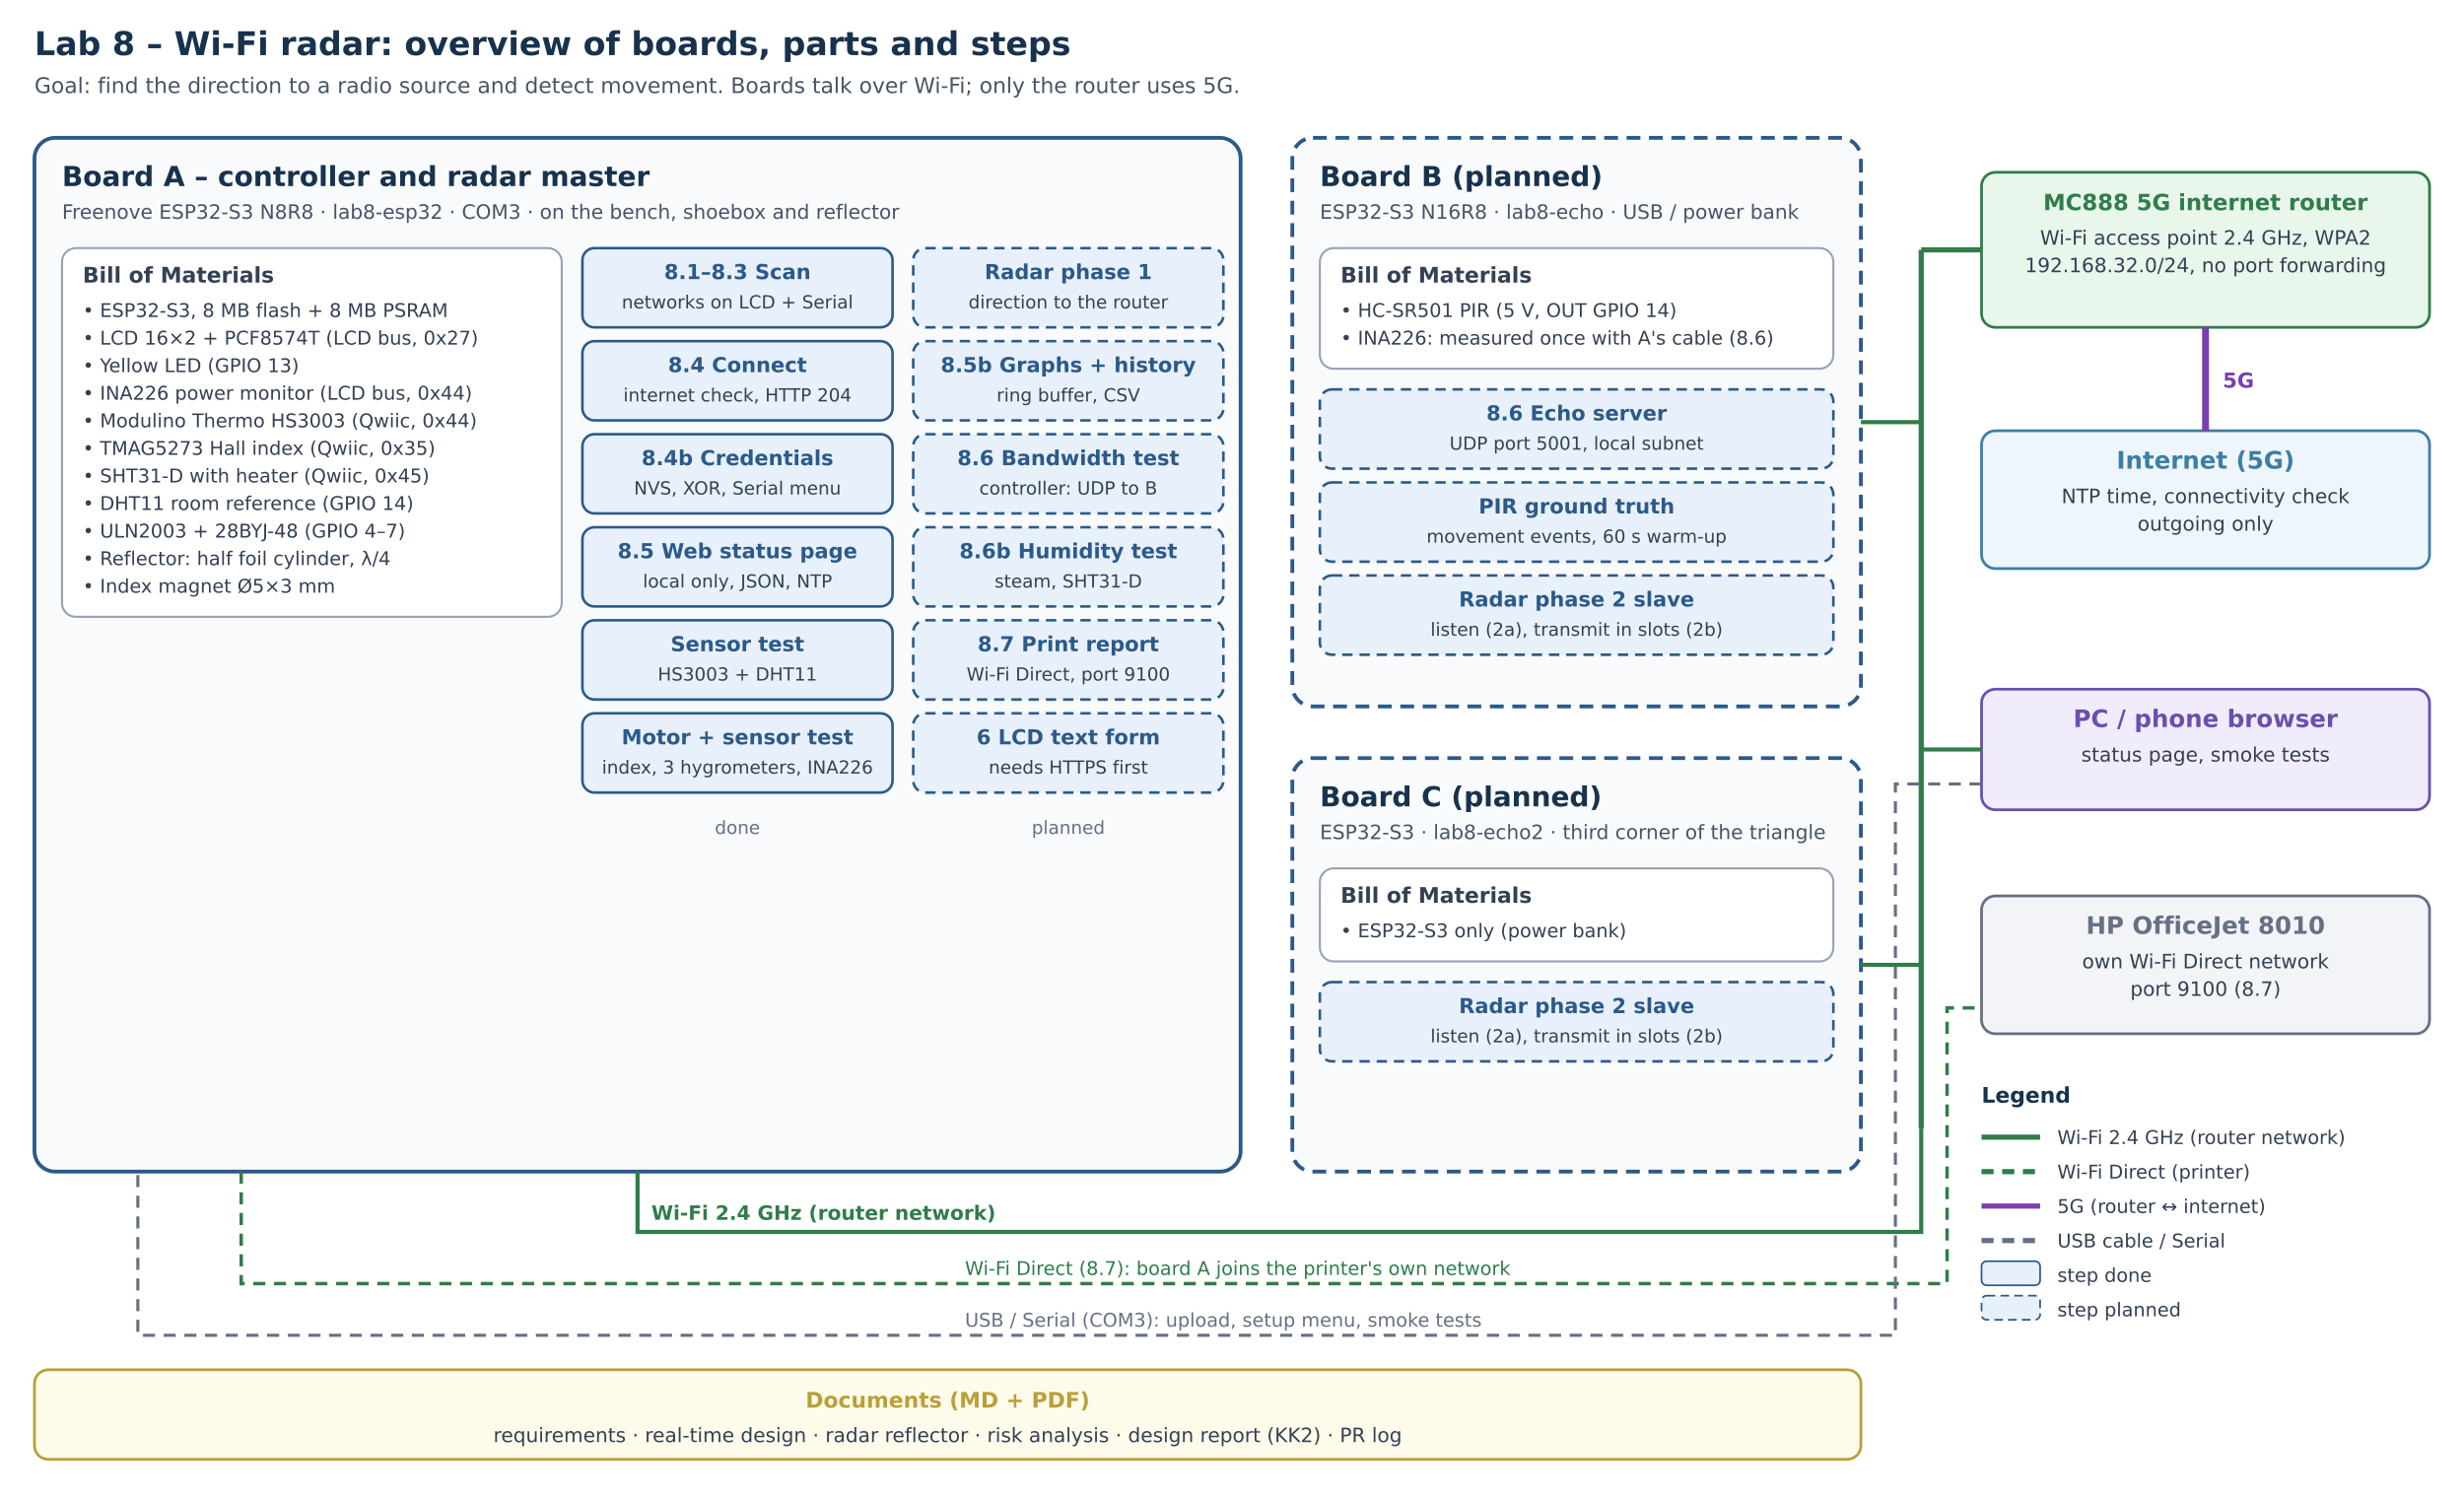
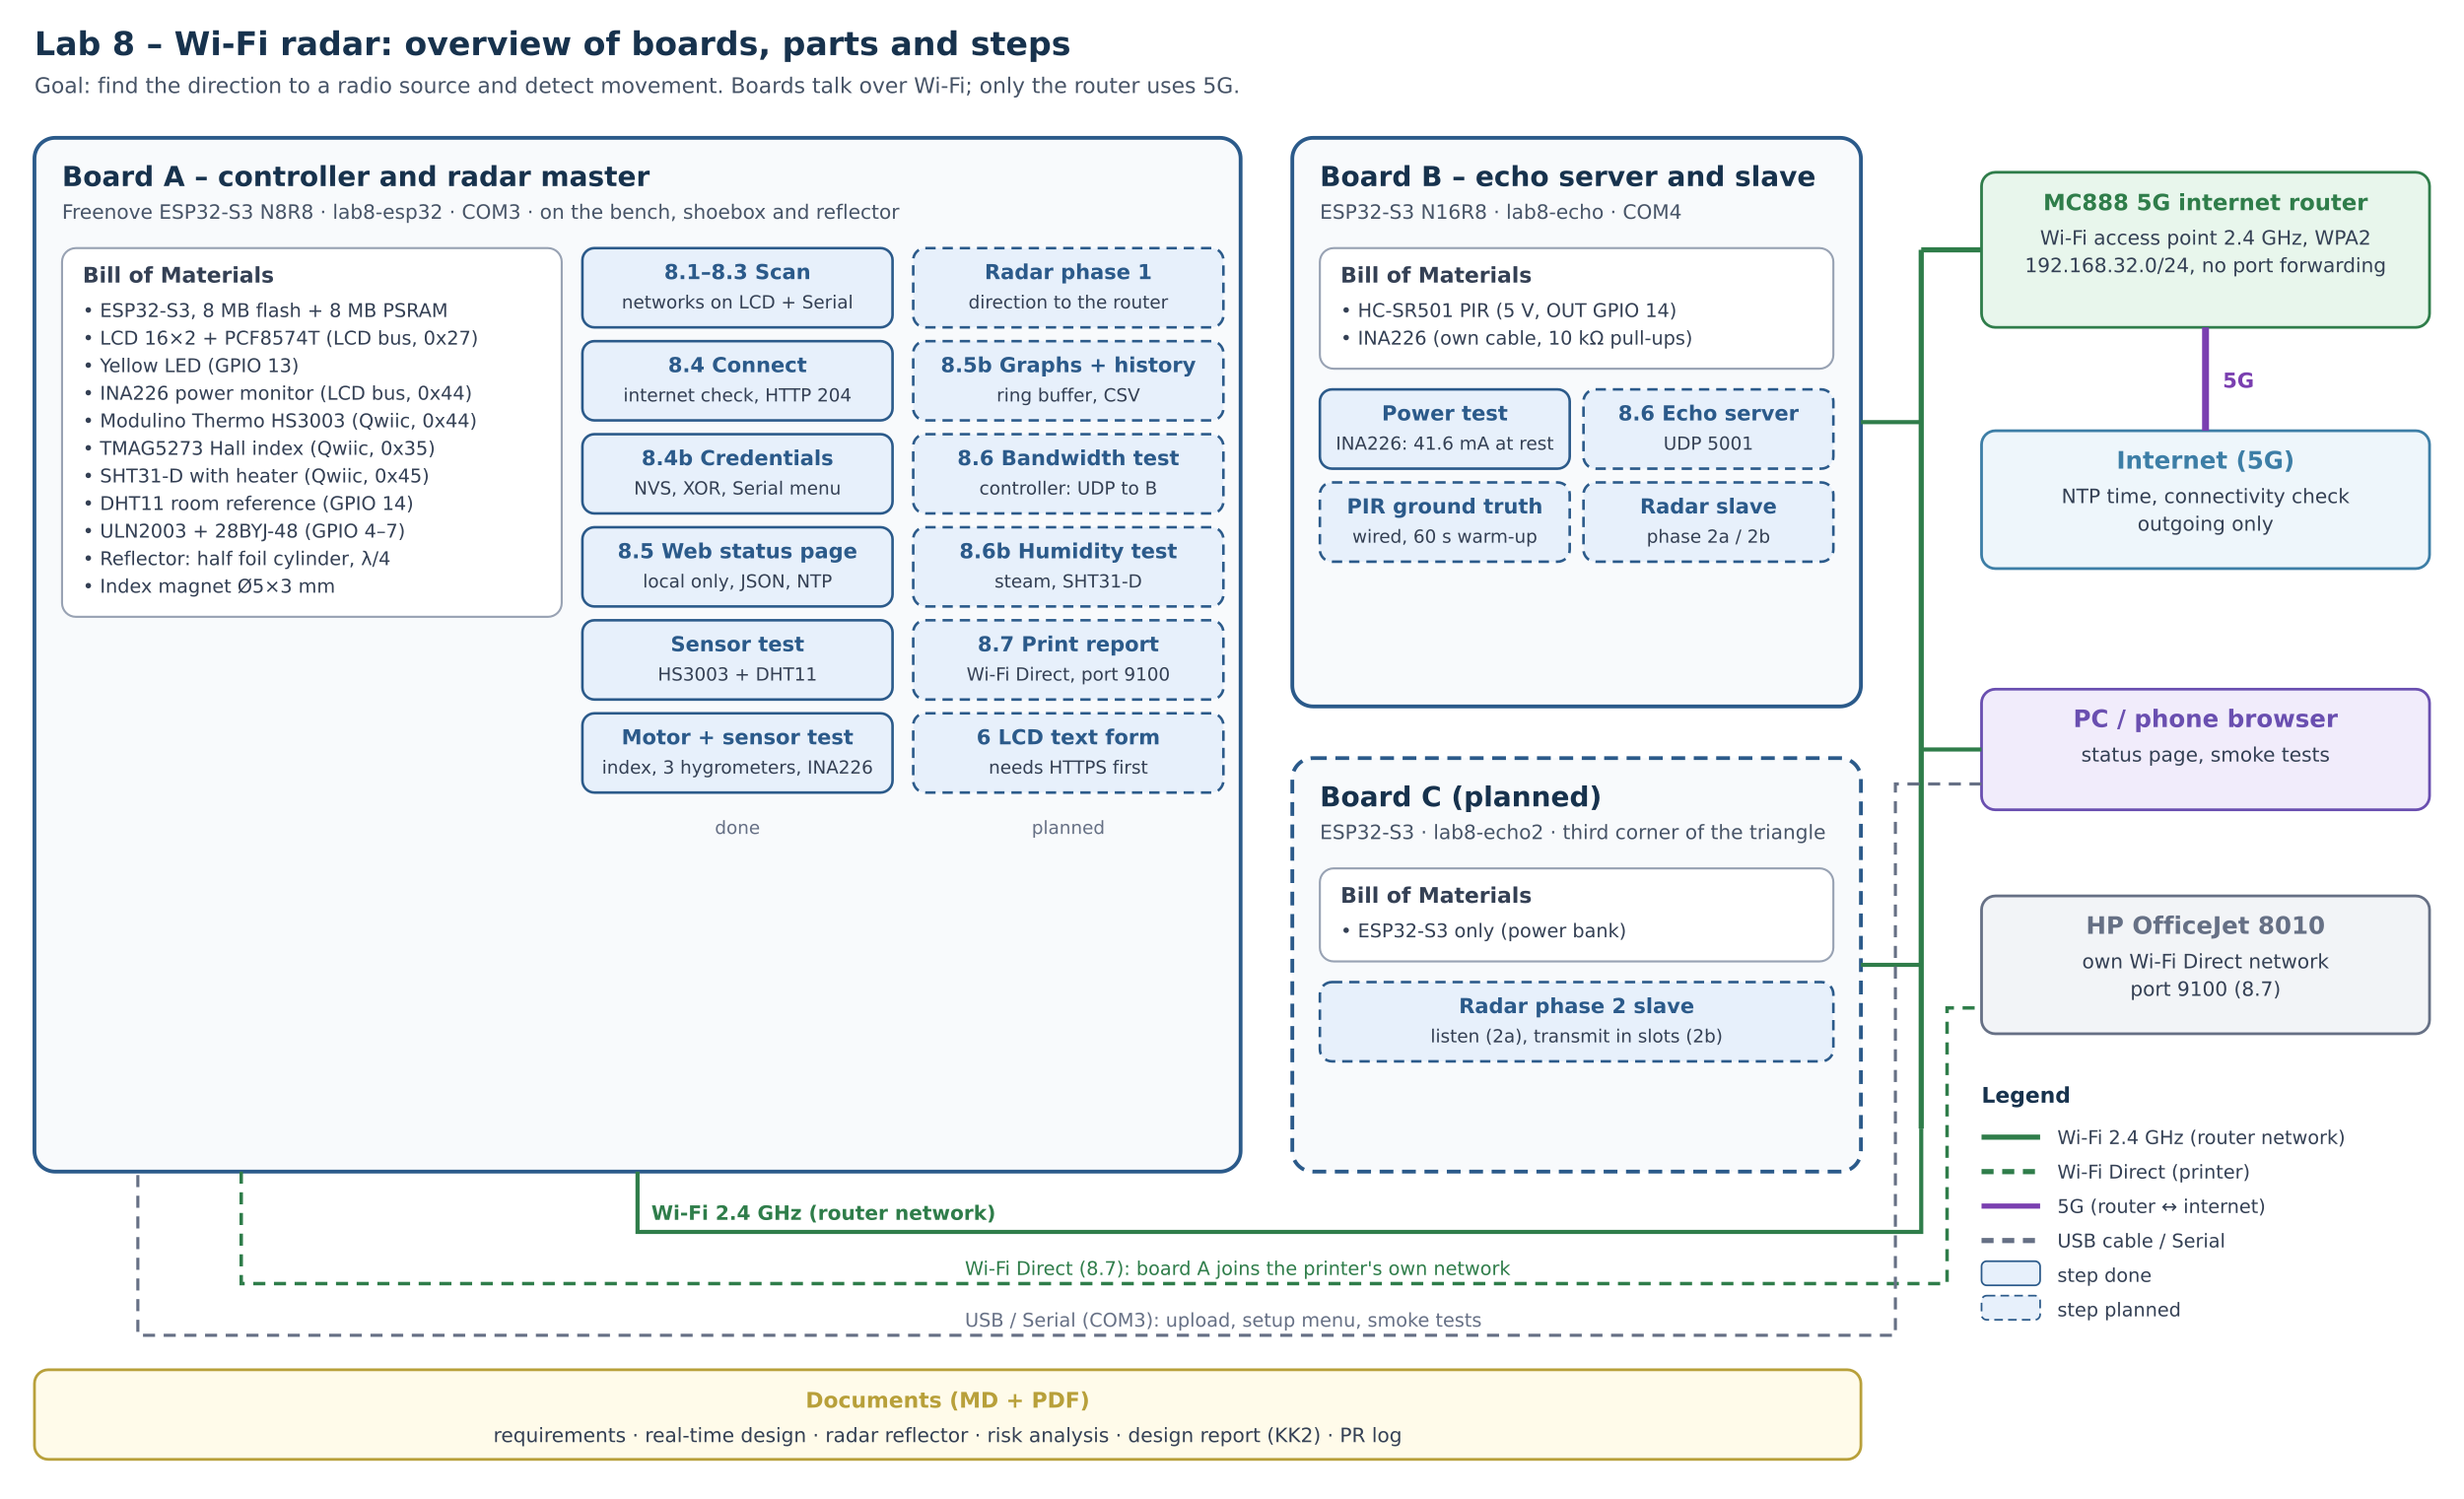
<svg xmlns="http://www.w3.org/2000/svg" width="1430" height="870" viewBox="0 0 1430 870" font-family="DejaVu Sans, Arial, Helvetica, sans-serif">
  <defs>
    <marker id="arr" viewBox="0 0 10 10" refX="9" refY="5" markerWidth="7" markerHeight="7" orient="auto-start-reverse">
      <path d="M0,0 L10,5 L0,10 z" fill="#344054" />
    </marker>
    <marker id="arrRed" viewBox="0 0 10 10" refX="9" refY="5" markerWidth="7" markerHeight="7" orient="auto-start-reverse">
      <path d="M0,0 L10,5 L0,10 z" fill="#b42318" />
    </marker>
  </defs>
  <rect width="1430" height="870" fill="#ffffff" />
  <text x="20" y="32" font-size="19" font-weight="bold" fill="#17324d">Lab 8 – Wi-Fi radar: overview of boards, parts and steps</text>
  <text x="20" y="54" font-size="12.5" fill="#475467">Goal: find the direction to a radio source and detect movement. Boards talk over Wi-Fi; only the router uses 5G.</text>
  <rect x="20" y="80" width="700" height="600" rx="12" fill="#f8fafc" stroke="#2b5a8a" stroke-width="2.2" />
  <text x="36" y="108" font-size="16" text-anchor="start" fill="#17324d" font-weight="bold">Board A – controller and radar master</text>
  <text x="36" y="127" font-size="11.5" text-anchor="start" fill="#475467">Freenove ESP32-S3 N8R8 · lab8-esp32 · COM3 · on the bench, shoebox and reflector</text>
  <rect x="36" y="144" width="290" height="214" rx="8" fill="#ffffff" stroke="#98a2b3" stroke-width="1.2" />
  <text x="48" y="164" font-size="12.5" text-anchor="start" fill="#344054" font-weight="bold">Bill of Materials</text>
  <text x="48" y="184" font-size="11" text-anchor="start" fill="#344054">• ESP32-S3, 8 MB flash + 8 MB PSRAM</text>
  <text x="48" y="200" font-size="11" text-anchor="start" fill="#344054">• LCD 16×2 + PCF8574T (LCD bus, 0x27)</text>
  <text x="48" y="216" font-size="11" text-anchor="start" fill="#344054">• Yellow LED (GPIO 13)</text>
  <text x="48" y="232" font-size="11" text-anchor="start" fill="#344054">• INA226 power monitor (LCD bus, 0x44)</text>
  <text x="48" y="248" font-size="11" text-anchor="start" fill="#344054">• Modulino Thermo HS3003 (Qwiic, 0x44)</text>
  <text x="48" y="264" font-size="11" text-anchor="start" fill="#344054">• TMAG5273 Hall index (Qwiic, 0x35)</text>
  <text x="48" y="280" font-size="11" text-anchor="start" fill="#344054">• SHT31-D with heater (Qwiic, 0x45)</text>
  <text x="48" y="296" font-size="11" text-anchor="start" fill="#344054">• DHT11 room reference (GPIO 14)</text>
  <text x="48" y="312" font-size="11" text-anchor="start" fill="#344054">• ULN2003 + 28BYJ-48 (GPIO 4–7)</text>
  <text x="48" y="328" font-size="11" text-anchor="start" fill="#344054">• Reflector: half foil cylinder, λ/4</text>
  <text x="48" y="344" font-size="11" text-anchor="start" fill="#344054">• Index magnet Ø5×3 mm</text>
  <rect x="338" y="144" width="180" height="46" rx="7" fill="#e7f0fb" stroke="#2b5a8a" stroke-width="1.5" />
  <text x="428.0" y="162" font-size="12" text-anchor="middle" fill="#2b5a8a" font-weight="bold">8.1–8.3 Scan</text>
  <text x="428.0" y="179" font-size="10.5" text-anchor="middle" fill="#344054">networks on LCD + Serial</text>
  <rect x="338" y="198" width="180" height="46" rx="7" fill="#e7f0fb" stroke="#2b5a8a" stroke-width="1.5" />
  <text x="428.0" y="216" font-size="12" text-anchor="middle" fill="#2b5a8a" font-weight="bold">8.4 Connect</text>
  <text x="428.0" y="233" font-size="10.5" text-anchor="middle" fill="#344054">internet check, HTTP 204</text>
  <rect x="338" y="252" width="180" height="46" rx="7" fill="#e7f0fb" stroke="#2b5a8a" stroke-width="1.5" />
  <text x="428.0" y="270" font-size="12" text-anchor="middle" fill="#2b5a8a" font-weight="bold">8.4b Credentials</text>
  <text x="428.0" y="287" font-size="10.5" text-anchor="middle" fill="#344054">NVS, XOR, Serial menu</text>
  <rect x="338" y="306" width="180" height="46" rx="7" fill="#e7f0fb" stroke="#2b5a8a" stroke-width="1.5" />
  <text x="428.0" y="324" font-size="12" text-anchor="middle" fill="#2b5a8a" font-weight="bold">8.5 Web status page</text>
  <text x="428.0" y="341" font-size="10.5" text-anchor="middle" fill="#344054">local only, JSON, NTP</text>
  <rect x="338" y="360" width="180" height="46" rx="7" fill="#e7f0fb" stroke="#2b5a8a" stroke-width="1.5" />
  <text x="428.0" y="378" font-size="12" text-anchor="middle" fill="#2b5a8a" font-weight="bold">Sensor test</text>
  <text x="428.0" y="395" font-size="10.5" text-anchor="middle" fill="#344054">HS3003 + DHT11</text>
  <rect x="338" y="414" width="180" height="46" rx="7" fill="#e7f0fb" stroke="#2b5a8a" stroke-width="1.5" />
  <text x="428.0" y="432" font-size="12" text-anchor="middle" fill="#2b5a8a" font-weight="bold">Motor + sensor test</text>
  <text x="428.0" y="449" font-size="10.5" text-anchor="middle" fill="#344054">index, 3 hygrometers, INA226</text>
  <rect x="530" y="144" width="180" height="46" rx="7" fill="#e7f0fb" stroke="#2b5a8a" stroke-width="1.5" stroke-dasharray="6 4" />
  <text x="620.0" y="162" font-size="12" text-anchor="middle" fill="#2b5a8a" font-weight="bold">Radar phase 1</text>
  <text x="620.0" y="179" font-size="10.5" text-anchor="middle" fill="#344054">direction to the router</text>
  <rect x="530" y="198" width="180" height="46" rx="7" fill="#e7f0fb" stroke="#2b5a8a" stroke-width="1.5" stroke-dasharray="6 4" />
  <text x="620.0" y="216" font-size="12" text-anchor="middle" fill="#2b5a8a" font-weight="bold">8.5b Graphs + history</text>
  <text x="620.0" y="233" font-size="10.5" text-anchor="middle" fill="#344054">ring buffer, CSV</text>
  <rect x="530" y="252" width="180" height="46" rx="7" fill="#e7f0fb" stroke="#2b5a8a" stroke-width="1.5" stroke-dasharray="6 4" />
  <text x="620.0" y="270" font-size="12" text-anchor="middle" fill="#2b5a8a" font-weight="bold">8.6 Bandwidth test</text>
  <text x="620.0" y="287" font-size="10.5" text-anchor="middle" fill="#344054">controller: UDP to B</text>
  <rect x="530" y="306" width="180" height="46" rx="7" fill="#e7f0fb" stroke="#2b5a8a" stroke-width="1.5" stroke-dasharray="6 4" />
  <text x="620.0" y="324" font-size="12" text-anchor="middle" fill="#2b5a8a" font-weight="bold">8.6b Humidity test</text>
  <text x="620.0" y="341" font-size="10.5" text-anchor="middle" fill="#344054">steam, SHT31-D</text>
  <rect x="530" y="360" width="180" height="46" rx="7" fill="#e7f0fb" stroke="#2b5a8a" stroke-width="1.5" stroke-dasharray="6 4" />
  <text x="620.0" y="378" font-size="12" text-anchor="middle" fill="#2b5a8a" font-weight="bold">8.7 Print report</text>
  <text x="620.0" y="395" font-size="10.5" text-anchor="middle" fill="#344054">Wi-Fi Direct, port 9100</text>
  <rect x="530" y="414" width="180" height="46" rx="7" fill="#e7f0fb" stroke="#2b5a8a" stroke-width="1.5" stroke-dasharray="6 4" />
  <text x="620.0" y="432" font-size="12" text-anchor="middle" fill="#2b5a8a" font-weight="bold">6 LCD text form</text>
  <text x="620.0" y="449" font-size="10.5" text-anchor="middle" fill="#344054">needs HTTPS first</text>
  <text x="428.0" y="484" font-size="10.5" text-anchor="middle" fill="#667085">done</text>
  <text x="620.0" y="484" font-size="10.5" text-anchor="middle" fill="#667085">planned</text>
-   <rect x="750" y="80" width="330" height="330" rx="12" fill="#f8fafc" stroke="#2b5a8a" stroke-width="2.2" stroke-dasharray="8 5" />
-   <text x="766" y="108" font-size="16" text-anchor="start" fill="#17324d" font-weight="bold">Board B (planned)</text>
-   <text x="766" y="127" font-size="11.5" text-anchor="start" fill="#475467">ESP32-S3 N16R8 · lab8-echo · USB / power bank</text>
+   <rect x="750" y="80" width="330" height="330" rx="12" fill="#f8fafc" stroke="#2b5a8a" stroke-width="2.2" />
+   <text x="766" y="108" font-size="16" text-anchor="start" fill="#17324d" font-weight="bold">Board B – echo server and slave</text>
+   <text x="766" y="127" font-size="11.5" text-anchor="start" fill="#475467">ESP32-S3 N16R8 · lab8-echo · COM4</text>
  <rect x="766" y="144" width="298" height="70" rx="8" fill="#ffffff" stroke="#98a2b3" stroke-width="1.2" />
  <text x="778" y="164" font-size="12.5" text-anchor="start" fill="#344054" font-weight="bold">Bill of Materials</text>
  <text x="778" y="184" font-size="11" text-anchor="start" fill="#344054">• HC-SR501 PIR (5 V, OUT GPIO 14)</text>
-   <text x="778" y="200" font-size="11" text-anchor="start" fill="#344054">• INA226: measured once with A's cable (8.6)</text>
-   <rect x="766" y="226" width="298" height="46" rx="7" fill="#e7f0fb" stroke="#2b5a8a" stroke-width="1.5" stroke-dasharray="6 4" />
-   <text x="915.0" y="244" font-size="12" text-anchor="middle" fill="#2b5a8a" font-weight="bold">8.6 Echo server</text>
-   <text x="915.0" y="261" font-size="10.5" text-anchor="middle" fill="#344054">UDP port 5001, local subnet</text>
-   <rect x="766" y="280" width="298" height="46" rx="7" fill="#e7f0fb" stroke="#2b5a8a" stroke-width="1.5" stroke-dasharray="6 4" />
-   <text x="915.0" y="298" font-size="12" text-anchor="middle" fill="#2b5a8a" font-weight="bold">PIR ground truth</text>
-   <text x="915.0" y="315" font-size="10.5" text-anchor="middle" fill="#344054">movement events, 60 s warm-up</text>
-   <rect x="766" y="334" width="298" height="46" rx="7" fill="#e7f0fb" stroke="#2b5a8a" stroke-width="1.5" stroke-dasharray="6 4" />
-   <text x="915.0" y="352" font-size="12" text-anchor="middle" fill="#2b5a8a" font-weight="bold">Radar phase 2 slave</text>
-   <text x="915.0" y="369" font-size="10.5" text-anchor="middle" fill="#344054">listen (2a), transmit in slots (2b)</text>
+   <text x="778" y="200" font-size="11" text-anchor="start" fill="#344054">• INA226 (own cable, 10 kΩ pull-ups)</text>
+   <rect x="766" y="226" width="145.0" height="46" rx="7" fill="#e7f0fb" stroke="#2b5a8a" stroke-width="1.5" />
+   <text x="838.5" y="244" font-size="12" text-anchor="middle" fill="#2b5a8a" font-weight="bold">Power test</text>
+   <text x="838.5" y="261" font-size="10.5" text-anchor="middle" fill="#344054">INA226: 41.6 mA at rest</text>
+   <rect x="919.0" y="226" width="145.0" height="46" rx="7" fill="#e7f0fb" stroke="#2b5a8a" stroke-width="1.5" stroke-dasharray="6 4" />
+   <text x="991.5" y="244" font-size="12" text-anchor="middle" fill="#2b5a8a" font-weight="bold">8.6 Echo server</text>
+   <text x="991.5" y="261" font-size="10.5" text-anchor="middle" fill="#344054">UDP 5001</text>
+   <rect x="766" y="280" width="145.0" height="46" rx="7" fill="#e7f0fb" stroke="#2b5a8a" stroke-width="1.5" stroke-dasharray="6 4" />
+   <text x="838.5" y="298" font-size="12" text-anchor="middle" fill="#2b5a8a" font-weight="bold">PIR ground truth</text>
+   <text x="838.5" y="315" font-size="10.5" text-anchor="middle" fill="#344054">wired, 60 s warm-up</text>
+   <rect x="919.0" y="280" width="145.0" height="46" rx="7" fill="#e7f0fb" stroke="#2b5a8a" stroke-width="1.5" stroke-dasharray="6 4" />
+   <text x="991.5" y="298" font-size="12" text-anchor="middle" fill="#2b5a8a" font-weight="bold">Radar slave</text>
+   <text x="991.5" y="315" font-size="10.5" text-anchor="middle" fill="#344054">phase 2a / 2b</text>
  <rect x="750" y="440" width="330" height="240" rx="12" fill="#f8fafc" stroke="#2b5a8a" stroke-width="2.2" stroke-dasharray="8 5" />
  <text x="766" y="468" font-size="16" text-anchor="start" fill="#17324d" font-weight="bold">Board C (planned)</text>
  <text x="766" y="487" font-size="11.5" text-anchor="start" fill="#475467">ESP32-S3 · lab8-echo2 · third corner of the triangle</text>
  <rect x="766" y="504" width="298" height="54" rx="8" fill="#ffffff" stroke="#98a2b3" stroke-width="1.2" />
  <text x="778" y="524" font-size="12.5" text-anchor="start" fill="#344054" font-weight="bold">Bill of Materials</text>
  <text x="778" y="544" font-size="11" text-anchor="start" fill="#344054">• ESP32-S3 only (power bank)</text>
  <rect x="766" y="570" width="298" height="46" rx="7" fill="#e7f0fb" stroke="#2b5a8a" stroke-width="1.5" stroke-dasharray="6 4" />
  <text x="915.0" y="588" font-size="12" text-anchor="middle" fill="#2b5a8a" font-weight="bold">Radar phase 2 slave</text>
  <text x="915.0" y="605" font-size="10.5" text-anchor="middle" fill="#344054">listen (2a), transmit in slots (2b)</text>
  <rect x="1150" y="100" width="260" height="90" rx="8" fill="#e8f6ec" stroke="#2f7d4a" stroke-width="1.6" />
  <text x="1280.0" y="122" font-size="13" font-weight="bold" text-anchor="middle" fill="#2f7d4a">MC888 5G internet router</text>
  <text x="1280.0" y="142" font-size="11.5" text-anchor="middle" fill="#344054">Wi-Fi access point 2.4 GHz, WPA2</text>
  <text x="1280.0" y="158" font-size="11.5" text-anchor="middle" fill="#344054">192.168.32.0/24, no port forwarding</text>
  <rect x="1150" y="250" width="260" height="80" rx="8" fill="#eef6fb" stroke="#3d7ea6" stroke-width="1.6" />
  <text x="1280.0" y="272" font-size="14" font-weight="bold" text-anchor="middle" fill="#3d7ea6">Internet (5G)</text>
  <text x="1280.0" y="292" font-size="11.5" text-anchor="middle" fill="#344054">NTP time, connectivity check</text>
  <text x="1280.0" y="308" font-size="11.5" text-anchor="middle" fill="#344054">outgoing only</text>
  <rect x="1150" y="400" width="260" height="70" rx="8" fill="#f1ecfb" stroke="#6a4fb0" stroke-width="1.6" />
  <text x="1280.0" y="422" font-size="14" font-weight="bold" text-anchor="middle" fill="#6a4fb0">PC / phone browser</text>
  <text x="1280.0" y="442" font-size="11.5" text-anchor="middle" fill="#344054">status page, smoke tests</text>
  <rect x="1150" y="520" width="260" height="80" rx="8" fill="#f2f4f7" stroke="#667085" stroke-width="1.6" />
  <text x="1280.0" y="542" font-size="14" font-weight="bold" text-anchor="middle" fill="#667085">HP OfficeJet 8010</text>
  <text x="1280.0" y="562" font-size="11.5" text-anchor="middle" fill="#344054">own Wi-Fi Direct network</text>
  <text x="1280.0" y="578" font-size="11.5" text-anchor="middle" fill="#344054">port 9100 (8.7)</text>
  <polyline points="1115,145 1115,655" fill="none" stroke="#2f7d4a" stroke-width="3" />
  <polyline points="1115,145 1150,145" fill="none" stroke="#2f7d4a" stroke-width="3" />
  <polyline points="1080,245 1115,245" fill="none" stroke="#2f7d4a" stroke-width="2.4" />
  <polyline points="1080,560 1115,560" fill="none" stroke="#2f7d4a" stroke-width="2.4" />
  <polyline points="370.0,680 370.0,715 1115,715 1115,655" fill="none" stroke="#2f7d4a" stroke-width="2.4" />
  <polyline points="1115,435 1150,435" fill="none" stroke="#2f7d4a" stroke-width="2.4" />
  <polyline points="1280,190 1280,250" fill="none" stroke="#7a3fb0" stroke-width="4" />
  <text x="1290" y="225" font-size="12" text-anchor="start" fill="#7a3fb0" font-weight="bold">5G</text>
  <polyline points="140,680 140,745 1130,745 1130,585 1150,585" fill="none" stroke="#2f7d4a" stroke-width="2" stroke-dasharray="7 5" />
  <text x="560" y="740" font-size="11" text-anchor="start" fill="#2f7d4a">Wi-Fi Direct (8.7): board A joins the printer's own network</text>
  <polyline points="1150,455 1100,455 1100,775 80,775 80,680" fill="none" stroke="#667085" stroke-width="1.8" stroke-dasharray="7 5" />
  <text x="560" y="770" font-size="11" text-anchor="start" fill="#667085">USB / Serial (COM3): upload, setup menu, smoke tests</text>
  <text x="378.0" y="708" font-size="11.5" text-anchor="start" fill="#2f7d4a" font-weight="bold">Wi-Fi 2.4 GHz (router network)</text>
  <text x="1150" y="640" font-size="12.5" text-anchor="start" fill="#17324d" font-weight="bold">Legend</text>
  <polyline points="1150,660 1184,660" fill="none" stroke="#2f7d4a" stroke-width="3" />
  <text x="1194" y="664" font-size="11" text-anchor="start" fill="#344054">Wi-Fi 2.4 GHz (router network)</text>
  <polyline points="1150,680 1184,680" fill="none" stroke="#2f7d4a" stroke-width="3" stroke-dasharray="7 5" />
  <text x="1194" y="684" font-size="11" text-anchor="start" fill="#344054">Wi-Fi Direct (printer)</text>
  <polyline points="1150,700 1184,700" fill="none" stroke="#7a3fb0" stroke-width="3" />
  <text x="1194" y="704" font-size="11" text-anchor="start" fill="#344054">5G (router ↔ internet)</text>
  <polyline points="1150,720 1184,720" fill="none" stroke="#667085" stroke-width="3" stroke-dasharray="7 5" />
  <text x="1194" y="724" font-size="11" text-anchor="start" fill="#344054">USB cable / Serial</text>
  <rect x="1150" y="732" width="34" height="14" rx="3" fill="#e7f0fb" stroke="#2b5a8a" />
  <text x="1194" y="744" font-size="11" text-anchor="start" fill="#344054">step done</text>
  <rect x="1150" y="752" width="34" height="14" rx="3" fill="#e7f0fb" stroke="#2b5a8a" stroke-dasharray="5 3" />
  <text x="1194" y="764" font-size="11" text-anchor="start" fill="#344054">step planned</text>
  <rect x="20" y="795" width="1060" height="52" rx="8" fill="#fffbea" stroke="#b8a03a" stroke-width="1.6" />
  <text x="550.0" y="817" font-size="12.5" font-weight="bold" text-anchor="middle" fill="#b8a03a">Documents (MD + PDF)</text>
  <text x="550.0" y="837" font-size="11.5" text-anchor="middle" fill="#344054">requirements · real-time design · radar reflector · risk analysis · design report (KK2) · PR log</text>
</svg>
